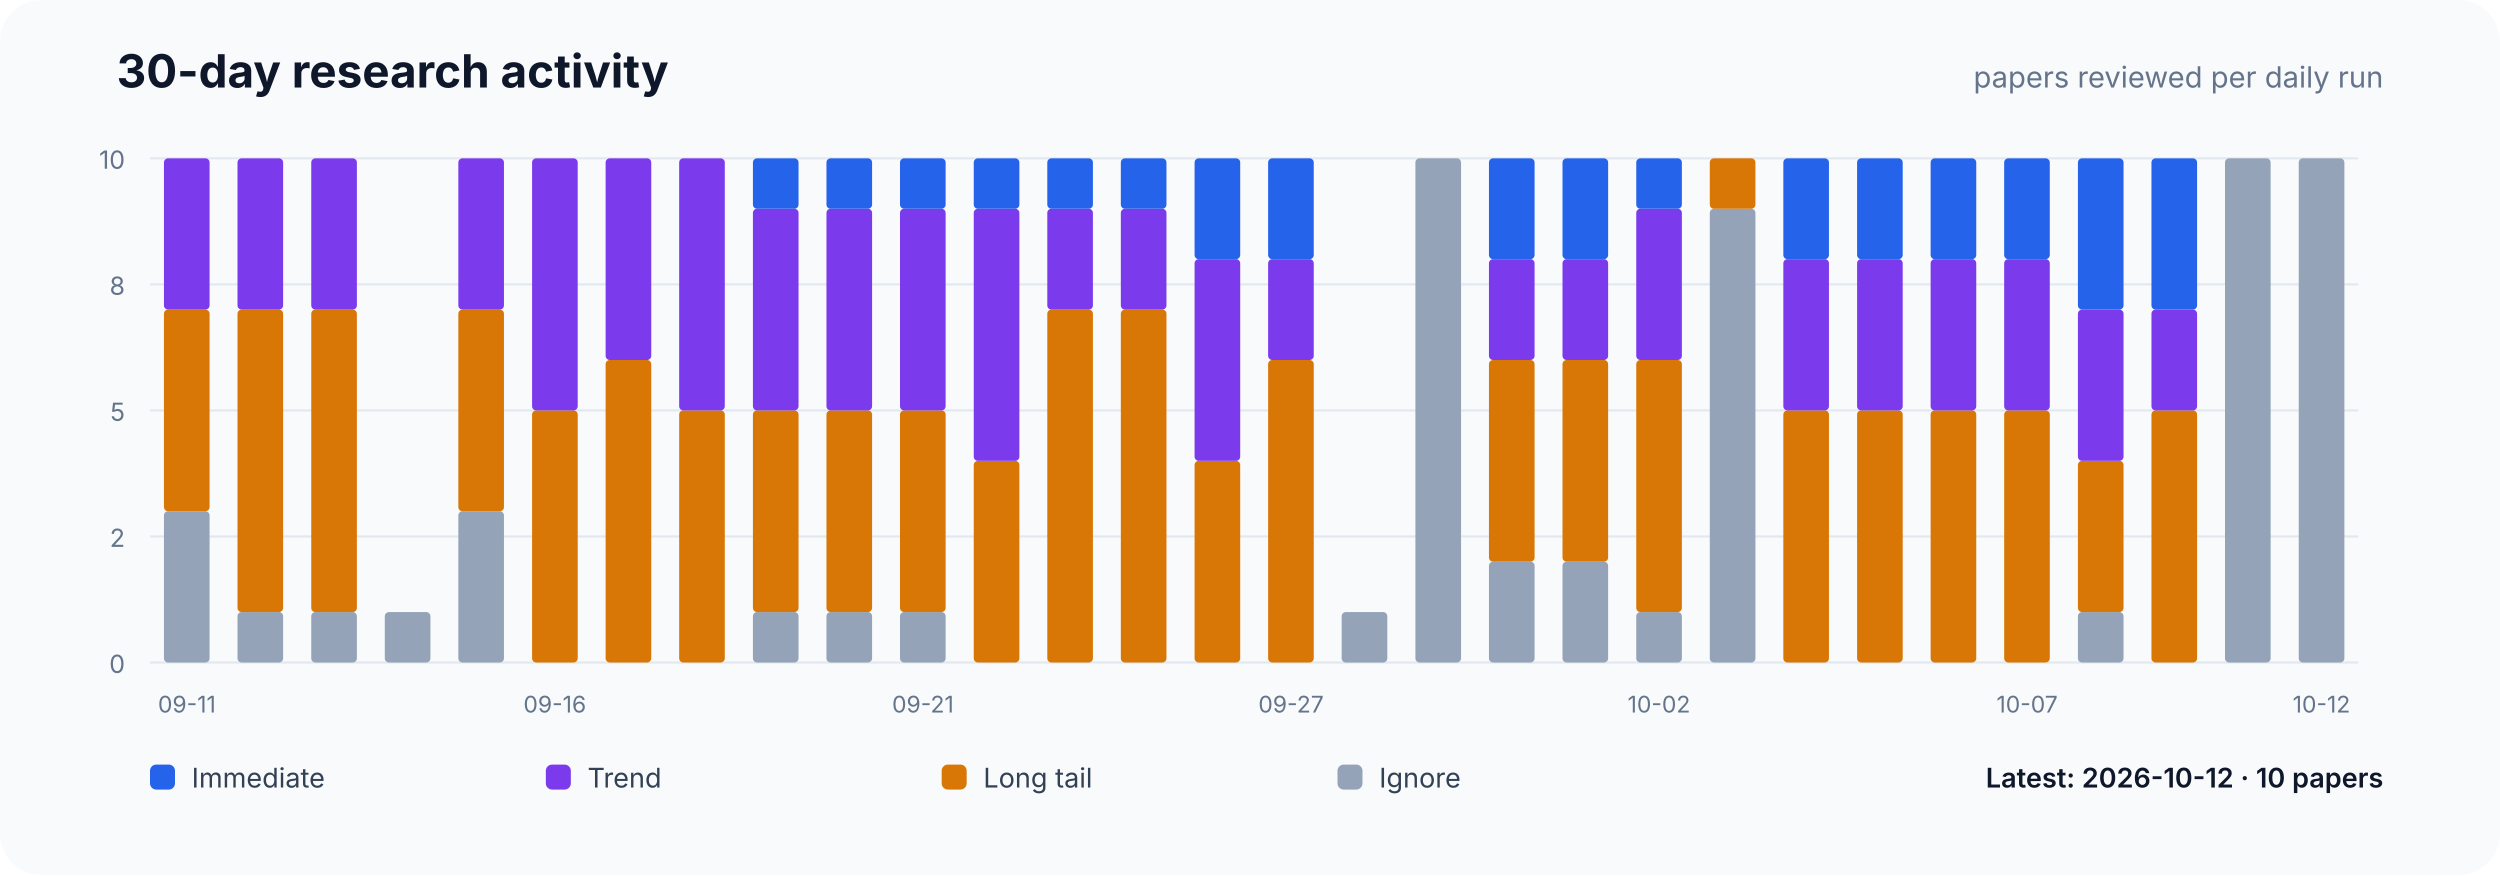
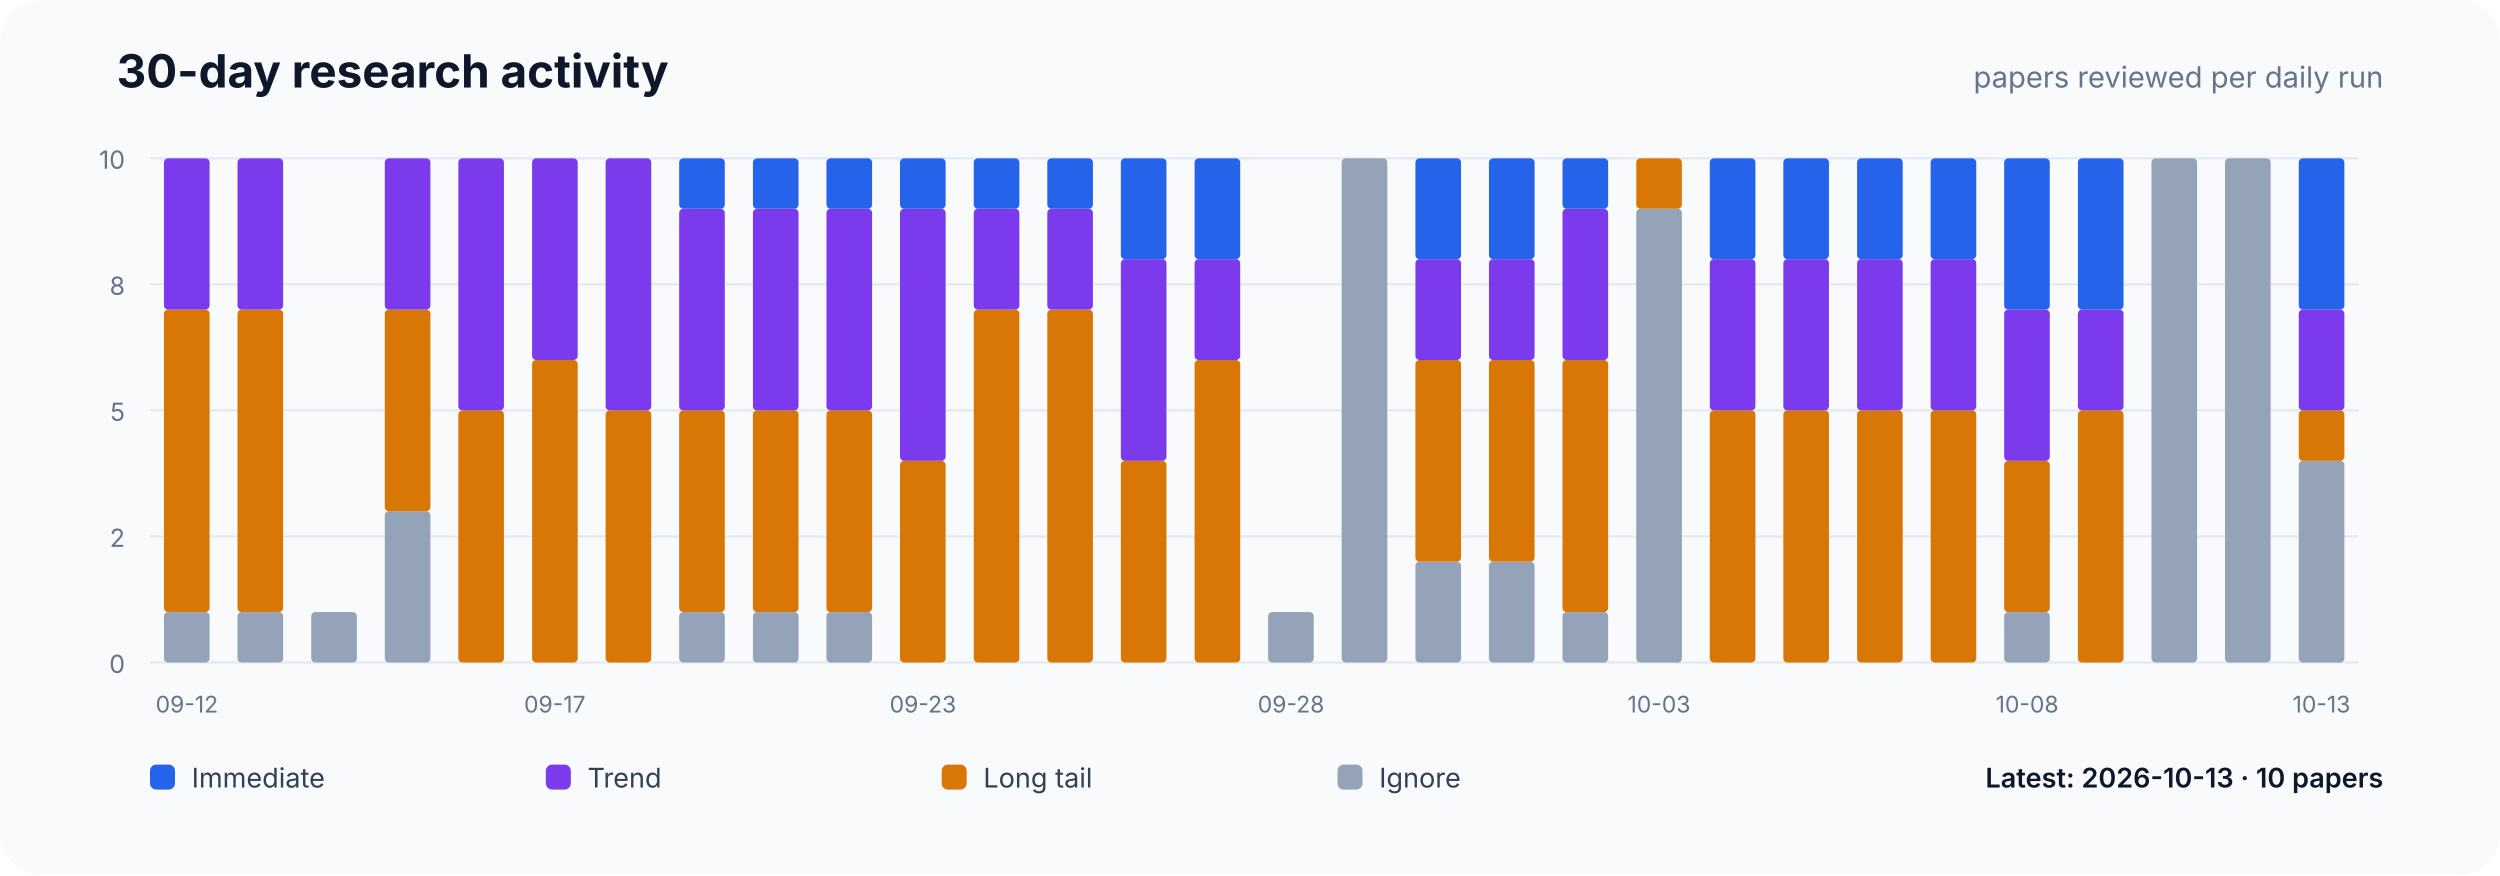
<svg xmlns="http://www.w3.org/2000/svg" width="1200" height="420" viewBox="0 0 1200 420" role="img" aria-labelledby="title desc">
  <rect width="1200" height="420" rx="20" fill="#f8fafc" />
  <text x="56" y="42" font-family="Inter,system-ui,sans-serif" font-size="22" font-weight="700" fill="#0f172a">30-day research activity</text>
  <text x="1144" y="42" text-anchor="end" font-family="Inter,system-ui,sans-serif" font-size="14" fill="#64748b">papers reviewed per daily run</text>
  <line x1="72" y1="318.0" x2="1132" y2="318.0" stroke="#e2e8f0" />
  <text x="60" y="323.0" text-anchor="end" font-family="Inter,system-ui,sans-serif" font-size="12" fill="#64748b">0</text>
  <line x1="72" y1="257.5" x2="1132" y2="257.5" stroke="#e2e8f0" />
  <text x="60" y="262.5" text-anchor="end" font-family="Inter,system-ui,sans-serif" font-size="12" fill="#64748b">2</text>
  <line x1="72" y1="197.0" x2="1132" y2="197.0" stroke="#e2e8f0" />
  <text x="60" y="202.0" text-anchor="end" font-family="Inter,system-ui,sans-serif" font-size="12" fill="#64748b">5</text>
  <line x1="72" y1="136.5" x2="1132" y2="136.5" stroke="#e2e8f0" />
  <text x="60" y="141.5" text-anchor="end" font-family="Inter,system-ui,sans-serif" font-size="12" fill="#64748b">8</text>
  <line x1="72" y1="76.0" x2="1132" y2="76.0" stroke="#e2e8f0" />
  <text x="60" y="81.0" text-anchor="end" font-family="Inter,system-ui,sans-serif" font-size="12" fill="#64748b">10</text>
-   <rect x="78.7" y="245.4" width="21.9" height="72.6" rx="2" fill="#94a3b8" />
-   <rect x="78.7" y="148.6" width="21.9" height="96.8" rx="2" fill="#d97706" />
+   <rect x="78.7" y="293.8" width="21.9" height="24.2" rx="2" fill="#94a3b8" />
+   <rect x="78.7" y="148.6" width="21.9" height="145.2" rx="2" fill="#d97706" />
  <rect x="78.7" y="76.0" width="21.9" height="72.6" rx="2" fill="#7c3aed" />
  <rect x="78.7" y="76.0" width="21.9" height="0.0" rx="2" fill="#2563eb" />
-   <text x="89.7" y="342" text-anchor="middle" font-family="Inter,system-ui,sans-serif" font-size="11" fill="#64748b">09-11</text>
+   <text x="89.7" y="342" text-anchor="middle" font-family="Inter,system-ui,sans-serif" font-size="11" fill="#64748b">09-12</text>
  <rect x="114.0" y="293.8" width="21.9" height="24.2" rx="2" fill="#94a3b8" />
  <rect x="114.0" y="148.6" width="21.9" height="145.2" rx="2" fill="#d97706" />
  <rect x="114.0" y="76.0" width="21.9" height="72.6" rx="2" fill="#7c3aed" />
  <rect x="114.0" y="76.0" width="21.9" height="0.0" rx="2" fill="#2563eb" />
  <rect x="149.4" y="293.8" width="21.9" height="24.2" rx="2" fill="#94a3b8" />
-   <rect x="149.4" y="148.6" width="21.9" height="145.2" rx="2" fill="#d97706" />
-   <rect x="149.4" y="76.0" width="21.9" height="72.6" rx="2" fill="#7c3aed" />
-   <rect x="149.4" y="76.0" width="21.9" height="0.0" rx="2" fill="#2563eb" />
-   <rect x="184.7" y="293.8" width="21.9" height="24.2" rx="2" fill="#94a3b8" />
-   <rect x="184.7" y="293.8" width="21.9" height="0.0" rx="2" fill="#d97706" />
-   <rect x="184.7" y="293.8" width="21.9" height="0.0" rx="2" fill="#7c3aed" />
-   <rect x="184.7" y="293.8" width="21.9" height="0.0" rx="2" fill="#2563eb" />
-   <rect x="220.0" y="245.4" width="21.9" height="72.6" rx="2" fill="#94a3b8" />
-   <rect x="220.0" y="148.6" width="21.9" height="96.8" rx="2" fill="#d97706" />
-   <rect x="220.0" y="76.0" width="21.9" height="72.6" rx="2" fill="#7c3aed" />
+   <rect x="149.4" y="293.8" width="21.9" height="0.0" rx="2" fill="#d97706" />
+   <rect x="149.4" y="293.8" width="21.9" height="0.0" rx="2" fill="#7c3aed" />
+   <rect x="149.4" y="293.8" width="21.9" height="0.0" rx="2" fill="#2563eb" />
+   <rect x="184.7" y="245.4" width="21.9" height="72.6" rx="2" fill="#94a3b8" />
+   <rect x="184.7" y="148.6" width="21.9" height="96.8" rx="2" fill="#d97706" />
+   <rect x="184.7" y="76.0" width="21.9" height="72.6" rx="2" fill="#7c3aed" />
+   <rect x="184.7" y="76.0" width="21.9" height="0.0" rx="2" fill="#2563eb" />
+   <rect x="220.0" y="318.0" width="21.9" height="0.0" rx="2" fill="#94a3b8" />
+   <rect x="220.0" y="197.0" width="21.9" height="121.0" rx="2" fill="#d97706" />
+   <rect x="220.0" y="76.0" width="21.9" height="121.0" rx="2" fill="#7c3aed" />
  <rect x="220.0" y="76.0" width="21.9" height="0.0" rx="2" fill="#2563eb" />
  <rect x="255.4" y="318.0" width="21.9" height="0.0" rx="2" fill="#94a3b8" />
-   <rect x="255.4" y="197.0" width="21.9" height="121.0" rx="2" fill="#d97706" />
-   <rect x="255.4" y="76.0" width="21.9" height="121.0" rx="2" fill="#7c3aed" />
+   <rect x="255.4" y="172.8" width="21.9" height="145.2" rx="2" fill="#d97706" />
+   <rect x="255.4" y="76.0" width="21.9" height="96.8" rx="2" fill="#7c3aed" />
  <rect x="255.4" y="76.0" width="21.9" height="0.0" rx="2" fill="#2563eb" />
-   <text x="266.3" y="342" text-anchor="middle" font-family="Inter,system-ui,sans-serif" font-size="11" fill="#64748b">09-16</text>
+   <text x="266.3" y="342" text-anchor="middle" font-family="Inter,system-ui,sans-serif" font-size="11" fill="#64748b">09-17</text>
  <rect x="290.7" y="318.0" width="21.9" height="0.0" rx="2" fill="#94a3b8" />
-   <rect x="290.7" y="172.8" width="21.9" height="145.2" rx="2" fill="#d97706" />
-   <rect x="290.7" y="76.0" width="21.9" height="96.8" rx="2" fill="#7c3aed" />
+   <rect x="290.7" y="197.0" width="21.9" height="121.0" rx="2" fill="#d97706" />
+   <rect x="290.7" y="76.0" width="21.9" height="121.0" rx="2" fill="#7c3aed" />
  <rect x="290.7" y="76.0" width="21.9" height="0.0" rx="2" fill="#2563eb" />
-   <rect x="326.0" y="318.0" width="21.9" height="0.0" rx="2" fill="#94a3b8" />
-   <rect x="326.0" y="197.0" width="21.9" height="121.0" rx="2" fill="#d97706" />
-   <rect x="326.0" y="76.0" width="21.9" height="121.0" rx="2" fill="#7c3aed" />
-   <rect x="326.0" y="76.0" width="21.9" height="0.0" rx="2" fill="#2563eb" />
+   <rect x="326.0" y="293.8" width="21.9" height="24.2" rx="2" fill="#94a3b8" />
+   <rect x="326.0" y="197.0" width="21.9" height="96.8" rx="2" fill="#d97706" />
+   <rect x="326.0" y="100.2" width="21.9" height="96.8" rx="2" fill="#7c3aed" />
+   <rect x="326.0" y="76.0" width="21.9" height="24.2" rx="2" fill="#2563eb" />
  <rect x="361.4" y="293.8" width="21.9" height="24.2" rx="2" fill="#94a3b8" />
  <rect x="361.4" y="197.0" width="21.9" height="96.8" rx="2" fill="#d97706" />
  <rect x="361.4" y="100.2" width="21.9" height="96.8" rx="2" fill="#7c3aed" />
  <rect x="361.4" y="76.0" width="21.9" height="24.2" rx="2" fill="#2563eb" />
  <rect x="396.7" y="293.8" width="21.9" height="24.2" rx="2" fill="#94a3b8" />
  <rect x="396.7" y="197.0" width="21.9" height="96.8" rx="2" fill="#d97706" />
  <rect x="396.7" y="100.2" width="21.9" height="96.8" rx="2" fill="#7c3aed" />
  <rect x="396.7" y="76.0" width="21.9" height="24.2" rx="2" fill="#2563eb" />
-   <rect x="432.0" y="293.8" width="21.9" height="24.2" rx="2" fill="#94a3b8" />
-   <rect x="432.0" y="197.0" width="21.9" height="96.8" rx="2" fill="#d97706" />
-   <rect x="432.0" y="100.2" width="21.9" height="96.8" rx="2" fill="#7c3aed" />
+   <rect x="432.0" y="318.0" width="21.9" height="0.0" rx="2" fill="#94a3b8" />
+   <rect x="432.0" y="221.2" width="21.9" height="96.8" rx="2" fill="#d97706" />
+   <rect x="432.0" y="100.2" width="21.9" height="121.0" rx="2" fill="#7c3aed" />
  <rect x="432.0" y="76.0" width="21.9" height="24.2" rx="2" fill="#2563eb" />
-   <text x="443.0" y="342" text-anchor="middle" font-family="Inter,system-ui,sans-serif" font-size="11" fill="#64748b">09-21</text>
+   <text x="443.0" y="342" text-anchor="middle" font-family="Inter,system-ui,sans-serif" font-size="11" fill="#64748b">09-23</text>
  <rect x="467.4" y="318.0" width="21.9" height="0.0" rx="2" fill="#94a3b8" />
-   <rect x="467.4" y="221.2" width="21.9" height="96.8" rx="2" fill="#d97706" />
-   <rect x="467.4" y="100.2" width="21.9" height="121.0" rx="2" fill="#7c3aed" />
+   <rect x="467.4" y="148.6" width="21.9" height="169.4" rx="2" fill="#d97706" />
+   <rect x="467.4" y="100.2" width="21.9" height="48.4" rx="2" fill="#7c3aed" />
  <rect x="467.4" y="76.0" width="21.9" height="24.2" rx="2" fill="#2563eb" />
  <rect x="502.7" y="318.0" width="21.9" height="0.0" rx="2" fill="#94a3b8" />
  <rect x="502.7" y="148.6" width="21.9" height="169.4" rx="2" fill="#d97706" />
  <rect x="502.7" y="100.2" width="21.9" height="48.4" rx="2" fill="#7c3aed" />
  <rect x="502.7" y="76.0" width="21.9" height="24.2" rx="2" fill="#2563eb" />
  <rect x="538.0" y="318.0" width="21.9" height="0.0" rx="2" fill="#94a3b8" />
-   <rect x="538.0" y="148.6" width="21.9" height="169.4" rx="2" fill="#d97706" />
-   <rect x="538.0" y="100.2" width="21.9" height="48.4" rx="2" fill="#7c3aed" />
-   <rect x="538.0" y="76.0" width="21.9" height="24.2" rx="2" fill="#2563eb" />
+   <rect x="538.0" y="221.2" width="21.9" height="96.8" rx="2" fill="#d97706" />
+   <rect x="538.0" y="124.4" width="21.9" height="96.8" rx="2" fill="#7c3aed" />
+   <rect x="538.0" y="76.0" width="21.9" height="48.4" rx="2" fill="#2563eb" />
  <rect x="573.4" y="318.0" width="21.9" height="0.0" rx="2" fill="#94a3b8" />
-   <rect x="573.4" y="221.2" width="21.9" height="96.8" rx="2" fill="#d97706" />
-   <rect x="573.4" y="124.4" width="21.9" height="96.8" rx="2" fill="#7c3aed" />
+   <rect x="573.4" y="172.8" width="21.9" height="145.2" rx="2" fill="#d97706" />
+   <rect x="573.4" y="124.4" width="21.9" height="48.4" rx="2" fill="#7c3aed" />
  <rect x="573.4" y="76.0" width="21.9" height="48.4" rx="2" fill="#2563eb" />
-   <rect x="608.7" y="318.0" width="21.9" height="0.0" rx="2" fill="#94a3b8" />
-   <rect x="608.7" y="172.8" width="21.9" height="145.2" rx="2" fill="#d97706" />
-   <rect x="608.7" y="124.4" width="21.9" height="48.4" rx="2" fill="#7c3aed" />
-   <rect x="608.7" y="76.0" width="21.9" height="48.4" rx="2" fill="#2563eb" />
-   <text x="619.7" y="342" text-anchor="middle" font-family="Inter,system-ui,sans-serif" font-size="11" fill="#64748b">09-27</text>
-   <rect x="644.0" y="293.8" width="21.9" height="24.2" rx="2" fill="#94a3b8" />
-   <rect x="644.0" y="293.8" width="21.9" height="0.0" rx="2" fill="#d97706" />
-   <rect x="644.0" y="293.8" width="21.9" height="0.0" rx="2" fill="#7c3aed" />
-   <rect x="644.0" y="293.8" width="21.9" height="0.0" rx="2" fill="#2563eb" />
-   <rect x="679.4" y="76.0" width="21.9" height="242.0" rx="2" fill="#94a3b8" />
-   <rect x="679.4" y="76.0" width="21.9" height="0.0" rx="2" fill="#d97706" />
-   <rect x="679.4" y="76.0" width="21.9" height="0.0" rx="2" fill="#7c3aed" />
-   <rect x="679.4" y="76.0" width="21.9" height="0.0" rx="2" fill="#2563eb" />
+   <rect x="608.7" y="293.8" width="21.9" height="24.2" rx="2" fill="#94a3b8" />
+   <rect x="608.7" y="293.8" width="21.9" height="0.0" rx="2" fill="#d97706" />
+   <rect x="608.7" y="293.8" width="21.9" height="0.0" rx="2" fill="#7c3aed" />
+   <rect x="608.7" y="293.8" width="21.9" height="0.0" rx="2" fill="#2563eb" />
+   <text x="619.7" y="342" text-anchor="middle" font-family="Inter,system-ui,sans-serif" font-size="11" fill="#64748b">09-28</text>
+   <rect x="644.0" y="76.0" width="21.9" height="242.0" rx="2" fill="#94a3b8" />
+   <rect x="644.0" y="76.0" width="21.9" height="0.0" rx="2" fill="#d97706" />
+   <rect x="644.0" y="76.0" width="21.9" height="0.0" rx="2" fill="#7c3aed" />
+   <rect x="644.0" y="76.0" width="21.9" height="0.0" rx="2" fill="#2563eb" />
+   <rect x="679.4" y="269.6" width="21.9" height="48.4" rx="2" fill="#94a3b8" />
+   <rect x="679.4" y="172.8" width="21.9" height="96.8" rx="2" fill="#d97706" />
+   <rect x="679.4" y="124.4" width="21.9" height="48.4" rx="2" fill="#7c3aed" />
+   <rect x="679.4" y="76.0" width="21.9" height="48.4" rx="2" fill="#2563eb" />
  <rect x="714.7" y="269.6" width="21.9" height="48.4" rx="2" fill="#94a3b8" />
  <rect x="714.7" y="172.8" width="21.9" height="96.8" rx="2" fill="#d97706" />
  <rect x="714.7" y="124.4" width="21.9" height="48.4" rx="2" fill="#7c3aed" />
  <rect x="714.7" y="76.0" width="21.9" height="48.4" rx="2" fill="#2563eb" />
-   <rect x="750.0" y="269.6" width="21.9" height="48.4" rx="2" fill="#94a3b8" />
-   <rect x="750.0" y="172.8" width="21.9" height="96.8" rx="2" fill="#d97706" />
-   <rect x="750.0" y="124.4" width="21.9" height="48.4" rx="2" fill="#7c3aed" />
-   <rect x="750.0" y="76.0" width="21.9" height="48.4" rx="2" fill="#2563eb" />
-   <rect x="785.4" y="293.8" width="21.9" height="24.2" rx="2" fill="#94a3b8" />
-   <rect x="785.4" y="172.8" width="21.9" height="121.0" rx="2" fill="#d97706" />
-   <rect x="785.4" y="100.2" width="21.9" height="72.6" rx="2" fill="#7c3aed" />
-   <rect x="785.4" y="76.0" width="21.9" height="24.2" rx="2" fill="#2563eb" />
-   <text x="796.3" y="342" text-anchor="middle" font-family="Inter,system-ui,sans-serif" font-size="11" fill="#64748b">10-02</text>
-   <rect x="820.7" y="100.2" width="21.9" height="217.8" rx="2" fill="#94a3b8" />
-   <rect x="820.7" y="76.0" width="21.9" height="24.2" rx="2" fill="#d97706" />
-   <rect x="820.7" y="76.0" width="21.9" height="0.0" rx="2" fill="#7c3aed" />
-   <rect x="820.7" y="76.0" width="21.9" height="0.0" rx="2" fill="#2563eb" />
+   <rect x="750.0" y="293.8" width="21.9" height="24.2" rx="2" fill="#94a3b8" />
+   <rect x="750.0" y="172.8" width="21.9" height="121.0" rx="2" fill="#d97706" />
+   <rect x="750.0" y="100.2" width="21.9" height="72.6" rx="2" fill="#7c3aed" />
+   <rect x="750.0" y="76.0" width="21.9" height="24.2" rx="2" fill="#2563eb" />
+   <rect x="785.4" y="100.2" width="21.9" height="217.8" rx="2" fill="#94a3b8" />
+   <rect x="785.4" y="76.0" width="21.9" height="24.2" rx="2" fill="#d97706" />
+   <rect x="785.4" y="76.0" width="21.9" height="0.0" rx="2" fill="#7c3aed" />
+   <rect x="785.4" y="76.0" width="21.9" height="0.0" rx="2" fill="#2563eb" />
+   <text x="796.3" y="342" text-anchor="middle" font-family="Inter,system-ui,sans-serif" font-size="11" fill="#64748b">10-03</text>
+   <rect x="820.7" y="318.0" width="21.9" height="0.0" rx="2" fill="#94a3b8" />
+   <rect x="820.7" y="197.0" width="21.9" height="121.0" rx="2" fill="#d97706" />
+   <rect x="820.7" y="124.4" width="21.9" height="72.6" rx="2" fill="#7c3aed" />
+   <rect x="820.7" y="76.0" width="21.9" height="48.4" rx="2" fill="#2563eb" />
  <rect x="856.0" y="318.0" width="21.9" height="0.0" rx="2" fill="#94a3b8" />
  <rect x="856.0" y="197.0" width="21.9" height="121.0" rx="2" fill="#d97706" />
  <rect x="856.0" y="124.4" width="21.9" height="72.6" rx="2" fill="#7c3aed" />
  <rect x="856.0" y="76.0" width="21.9" height="48.4" rx="2" fill="#2563eb" />
  <rect x="891.4" y="318.0" width="21.9" height="0.0" rx="2" fill="#94a3b8" />
  <rect x="891.4" y="197.0" width="21.9" height="121.0" rx="2" fill="#d97706" />
  <rect x="891.4" y="124.4" width="21.9" height="72.6" rx="2" fill="#7c3aed" />
  <rect x="891.4" y="76.0" width="21.9" height="48.4" rx="2" fill="#2563eb" />
  <rect x="926.7" y="318.0" width="21.9" height="0.0" rx="2" fill="#94a3b8" />
  <rect x="926.7" y="197.0" width="21.9" height="121.0" rx="2" fill="#d97706" />
  <rect x="926.7" y="124.4" width="21.9" height="72.6" rx="2" fill="#7c3aed" />
  <rect x="926.7" y="76.0" width="21.9" height="48.4" rx="2" fill="#2563eb" />
-   <rect x="962.0" y="318.0" width="21.9" height="0.0" rx="2" fill="#94a3b8" />
-   <rect x="962.0" y="197.0" width="21.9" height="121.0" rx="2" fill="#d97706" />
-   <rect x="962.0" y="124.4" width="21.9" height="72.6" rx="2" fill="#7c3aed" />
-   <rect x="962.0" y="76.0" width="21.9" height="48.4" rx="2" fill="#2563eb" />
-   <text x="973.0" y="342" text-anchor="middle" font-family="Inter,system-ui,sans-serif" font-size="11" fill="#64748b">10-07</text>
-   <rect x="997.4" y="293.8" width="21.9" height="24.2" rx="2" fill="#94a3b8" />
-   <rect x="997.4" y="221.2" width="21.9" height="72.6" rx="2" fill="#d97706" />
-   <rect x="997.4" y="148.6" width="21.9" height="72.6" rx="2" fill="#7c3aed" />
+   <rect x="962.0" y="293.8" width="21.9" height="24.2" rx="2" fill="#94a3b8" />
+   <rect x="962.0" y="221.2" width="21.9" height="72.6" rx="2" fill="#d97706" />
+   <rect x="962.0" y="148.6" width="21.9" height="72.6" rx="2" fill="#7c3aed" />
+   <rect x="962.0" y="76.0" width="21.9" height="72.6" rx="2" fill="#2563eb" />
+   <text x="973.0" y="342" text-anchor="middle" font-family="Inter,system-ui,sans-serif" font-size="11" fill="#64748b">10-08</text>
+   <rect x="997.4" y="318.0" width="21.9" height="0.0" rx="2" fill="#94a3b8" />
+   <rect x="997.4" y="197.0" width="21.9" height="121.0" rx="2" fill="#d97706" />
+   <rect x="997.4" y="148.6" width="21.9" height="48.4" rx="2" fill="#7c3aed" />
  <rect x="997.4" y="76.0" width="21.9" height="72.6" rx="2" fill="#2563eb" />
-   <rect x="1032.7" y="318.0" width="21.9" height="0.0" rx="2" fill="#94a3b8" />
-   <rect x="1032.7" y="197.0" width="21.9" height="121.0" rx="2" fill="#d97706" />
-   <rect x="1032.7" y="148.6" width="21.9" height="48.4" rx="2" fill="#7c3aed" />
-   <rect x="1032.7" y="76.0" width="21.9" height="72.6" rx="2" fill="#2563eb" />
+   <rect x="1032.7" y="76.0" width="21.9" height="242.0" rx="2" fill="#94a3b8" />
+   <rect x="1032.7" y="76.0" width="21.9" height="0.0" rx="2" fill="#d97706" />
+   <rect x="1032.7" y="76.0" width="21.9" height="0.0" rx="2" fill="#7c3aed" />
+   <rect x="1032.7" y="76.0" width="21.9" height="0.0" rx="2" fill="#2563eb" />
  <rect x="1068.0" y="76.0" width="21.9" height="242.0" rx="2" fill="#94a3b8" />
  <rect x="1068.0" y="76.0" width="21.9" height="0.0" rx="2" fill="#d97706" />
  <rect x="1068.0" y="76.0" width="21.9" height="0.0" rx="2" fill="#7c3aed" />
  <rect x="1068.0" y="76.0" width="21.9" height="0.0" rx="2" fill="#2563eb" />
-   <rect x="1103.4" y="76.0" width="21.9" height="242.0" rx="2" fill="#94a3b8" />
-   <rect x="1103.4" y="76.0" width="21.9" height="0.0" rx="2" fill="#d97706" />
-   <rect x="1103.4" y="76.0" width="21.9" height="0.0" rx="2" fill="#7c3aed" />
-   <rect x="1103.4" y="76.0" width="21.9" height="0.0" rx="2" fill="#2563eb" />
-   <text x="1114.3" y="342" text-anchor="middle" font-family="Inter,system-ui,sans-serif" font-size="11" fill="#64748b">10-12</text>
+   <rect x="1103.4" y="221.2" width="21.9" height="96.8" rx="2" fill="#94a3b8" />
+   <rect x="1103.4" y="197.0" width="21.9" height="24.2" rx="2" fill="#d97706" />
+   <rect x="1103.4" y="148.6" width="21.9" height="48.4" rx="2" fill="#7c3aed" />
+   <rect x="1103.4" y="76.0" width="21.9" height="72.6" rx="2" fill="#2563eb" />
+   <text x="1114.3" y="342" text-anchor="middle" font-family="Inter,system-ui,sans-serif" font-size="11" fill="#64748b">10-13</text>
  <rect x="72" y="367" width="12" height="12" rx="3" fill="#2563eb" />
  <text x="92" y="378" font-family="Inter,system-ui,sans-serif" font-size="13" fill="#334155">Immediate</text>
  <rect x="262" y="367" width="12" height="12" rx="3" fill="#7c3aed" />
  <text x="282" y="378" font-family="Inter,system-ui,sans-serif" font-size="13" fill="#334155">Trend</text>
  <rect x="452" y="367" width="12" height="12" rx="3" fill="#d97706" />
  <text x="472" y="378" font-family="Inter,system-ui,sans-serif" font-size="13" fill="#334155">Long tail</text>
  <rect x="642" y="367" width="12" height="12" rx="3" fill="#94a3b8" />
  <text x="662" y="378" font-family="Inter,system-ui,sans-serif" font-size="13" fill="#334155">Ignore</text>
-   <text x="1144" y="378" text-anchor="end" font-family="Inter,system-ui,sans-serif" font-size="13" font-weight="600" fill="#0f172a">Latest: 2026-10-12 · 10 papers</text>
+   <text x="1144" y="378" text-anchor="end" font-family="Inter,system-ui,sans-serif" font-size="13" font-weight="600" fill="#0f172a">Latest: 2026-10-13 · 10 papers</text>
</svg>
